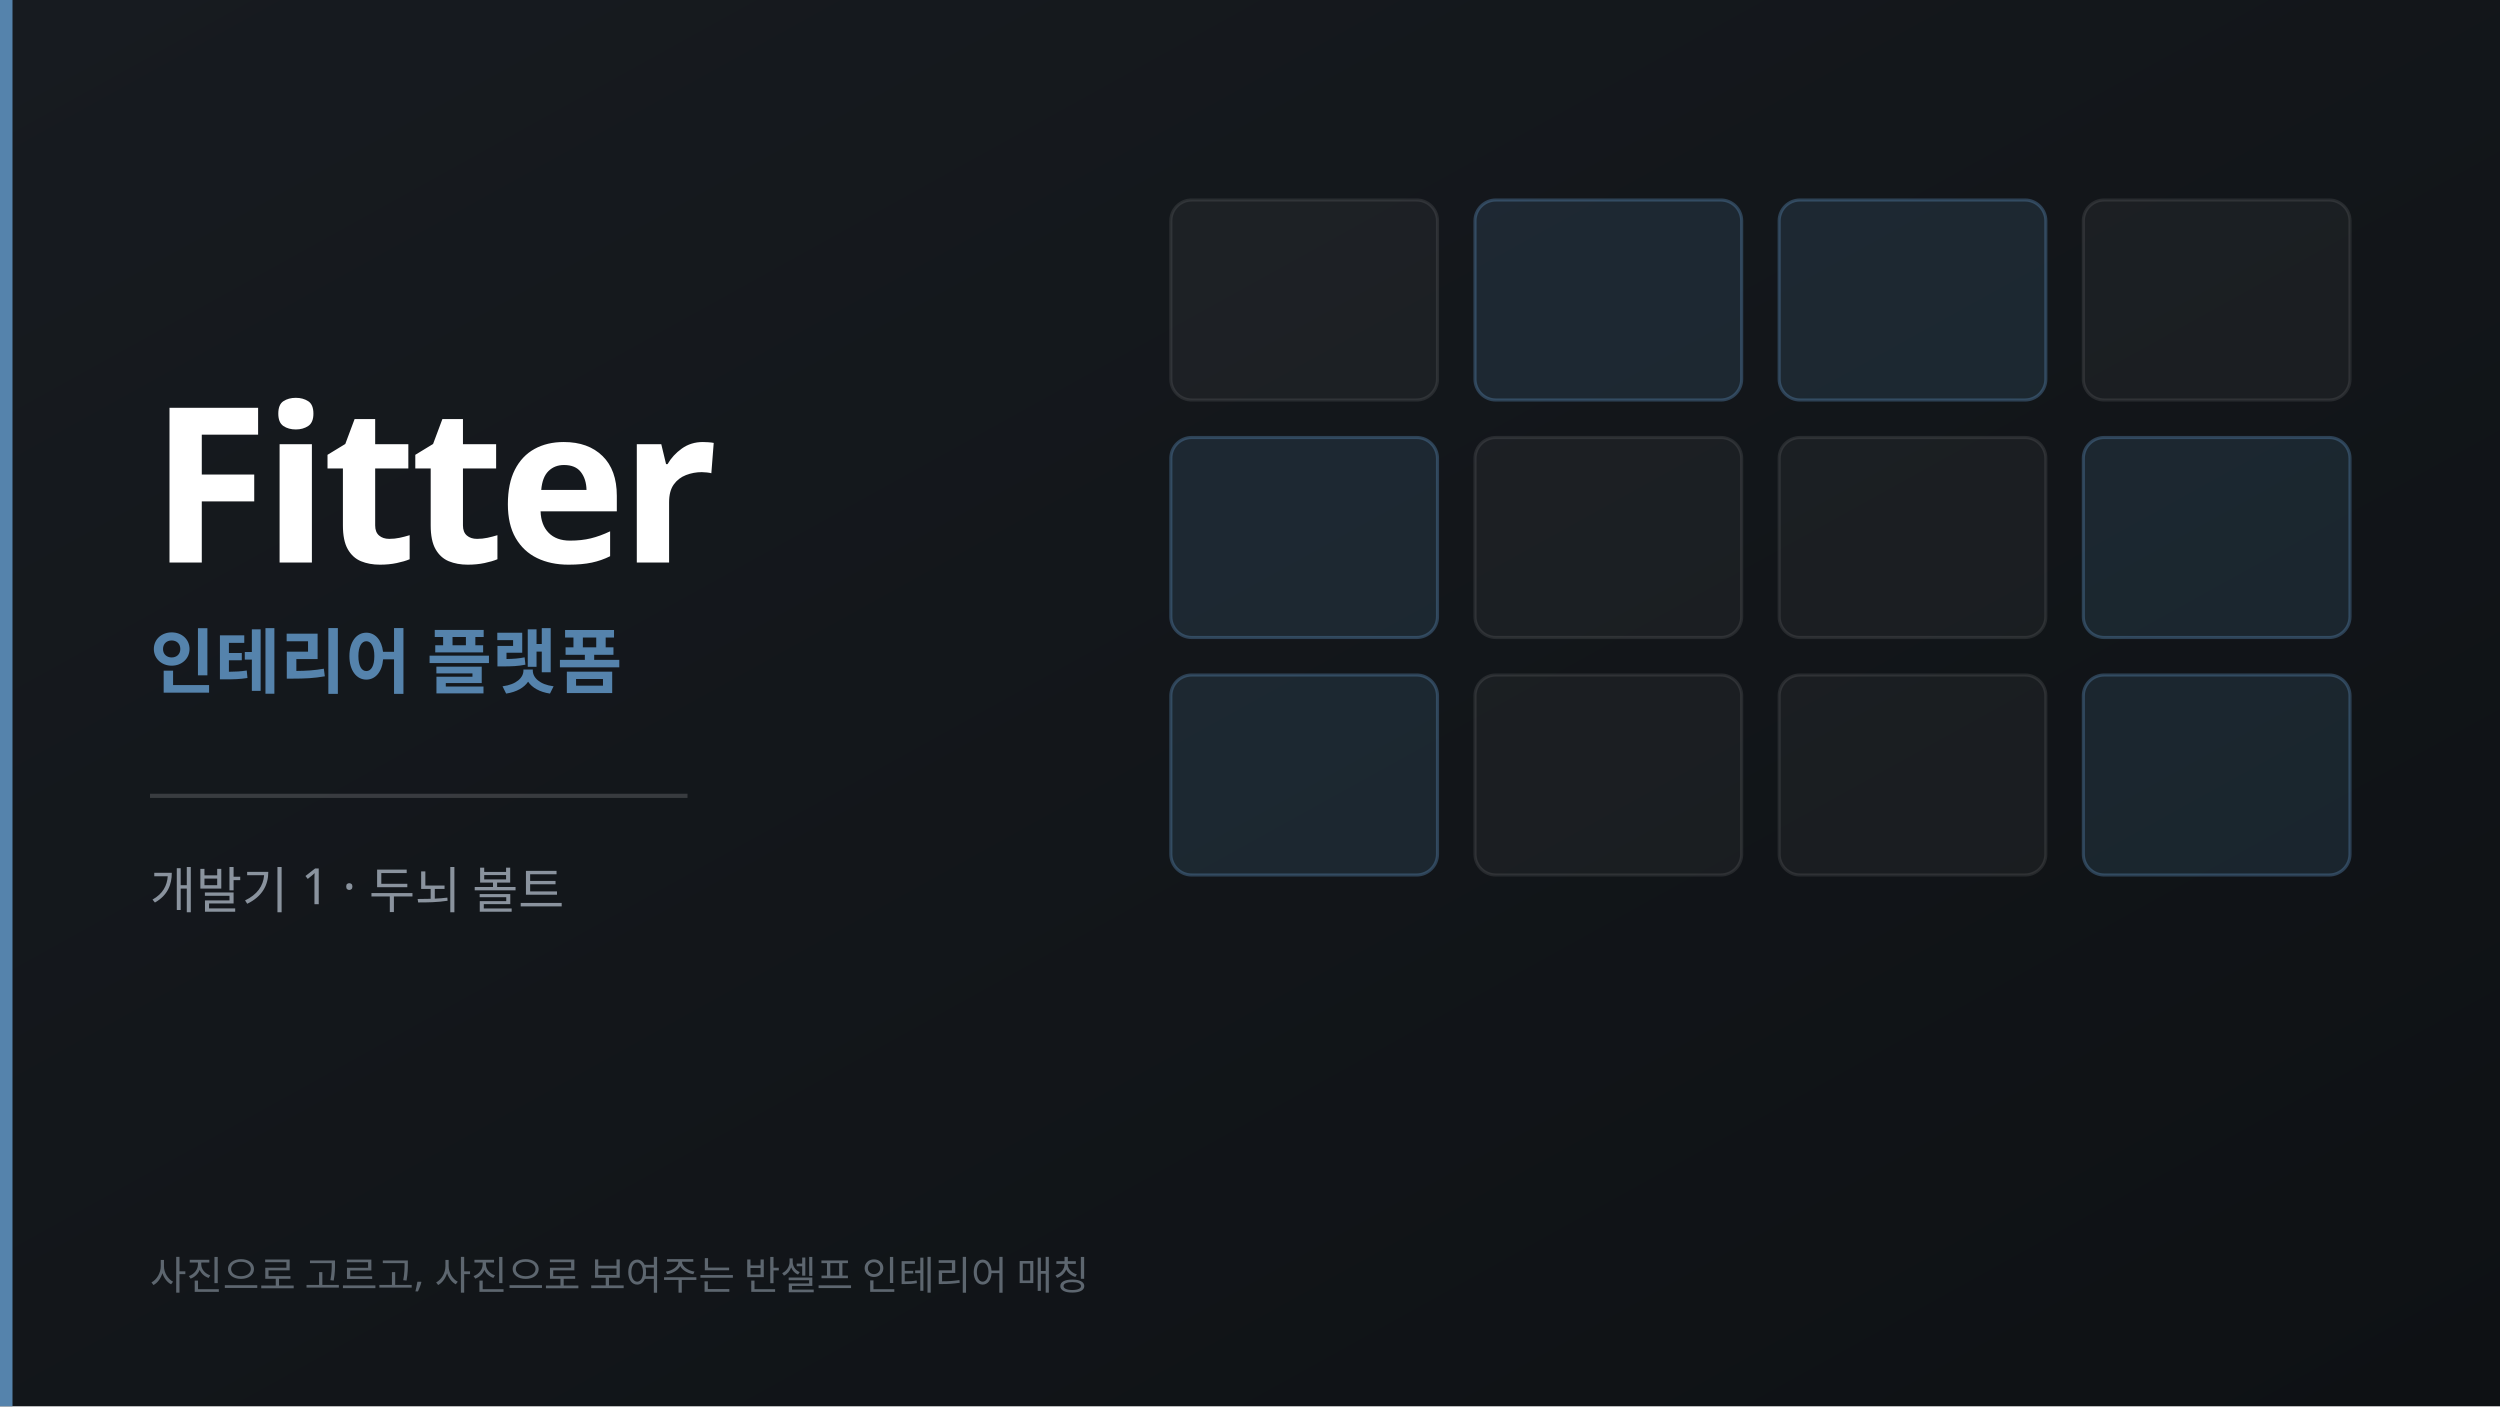
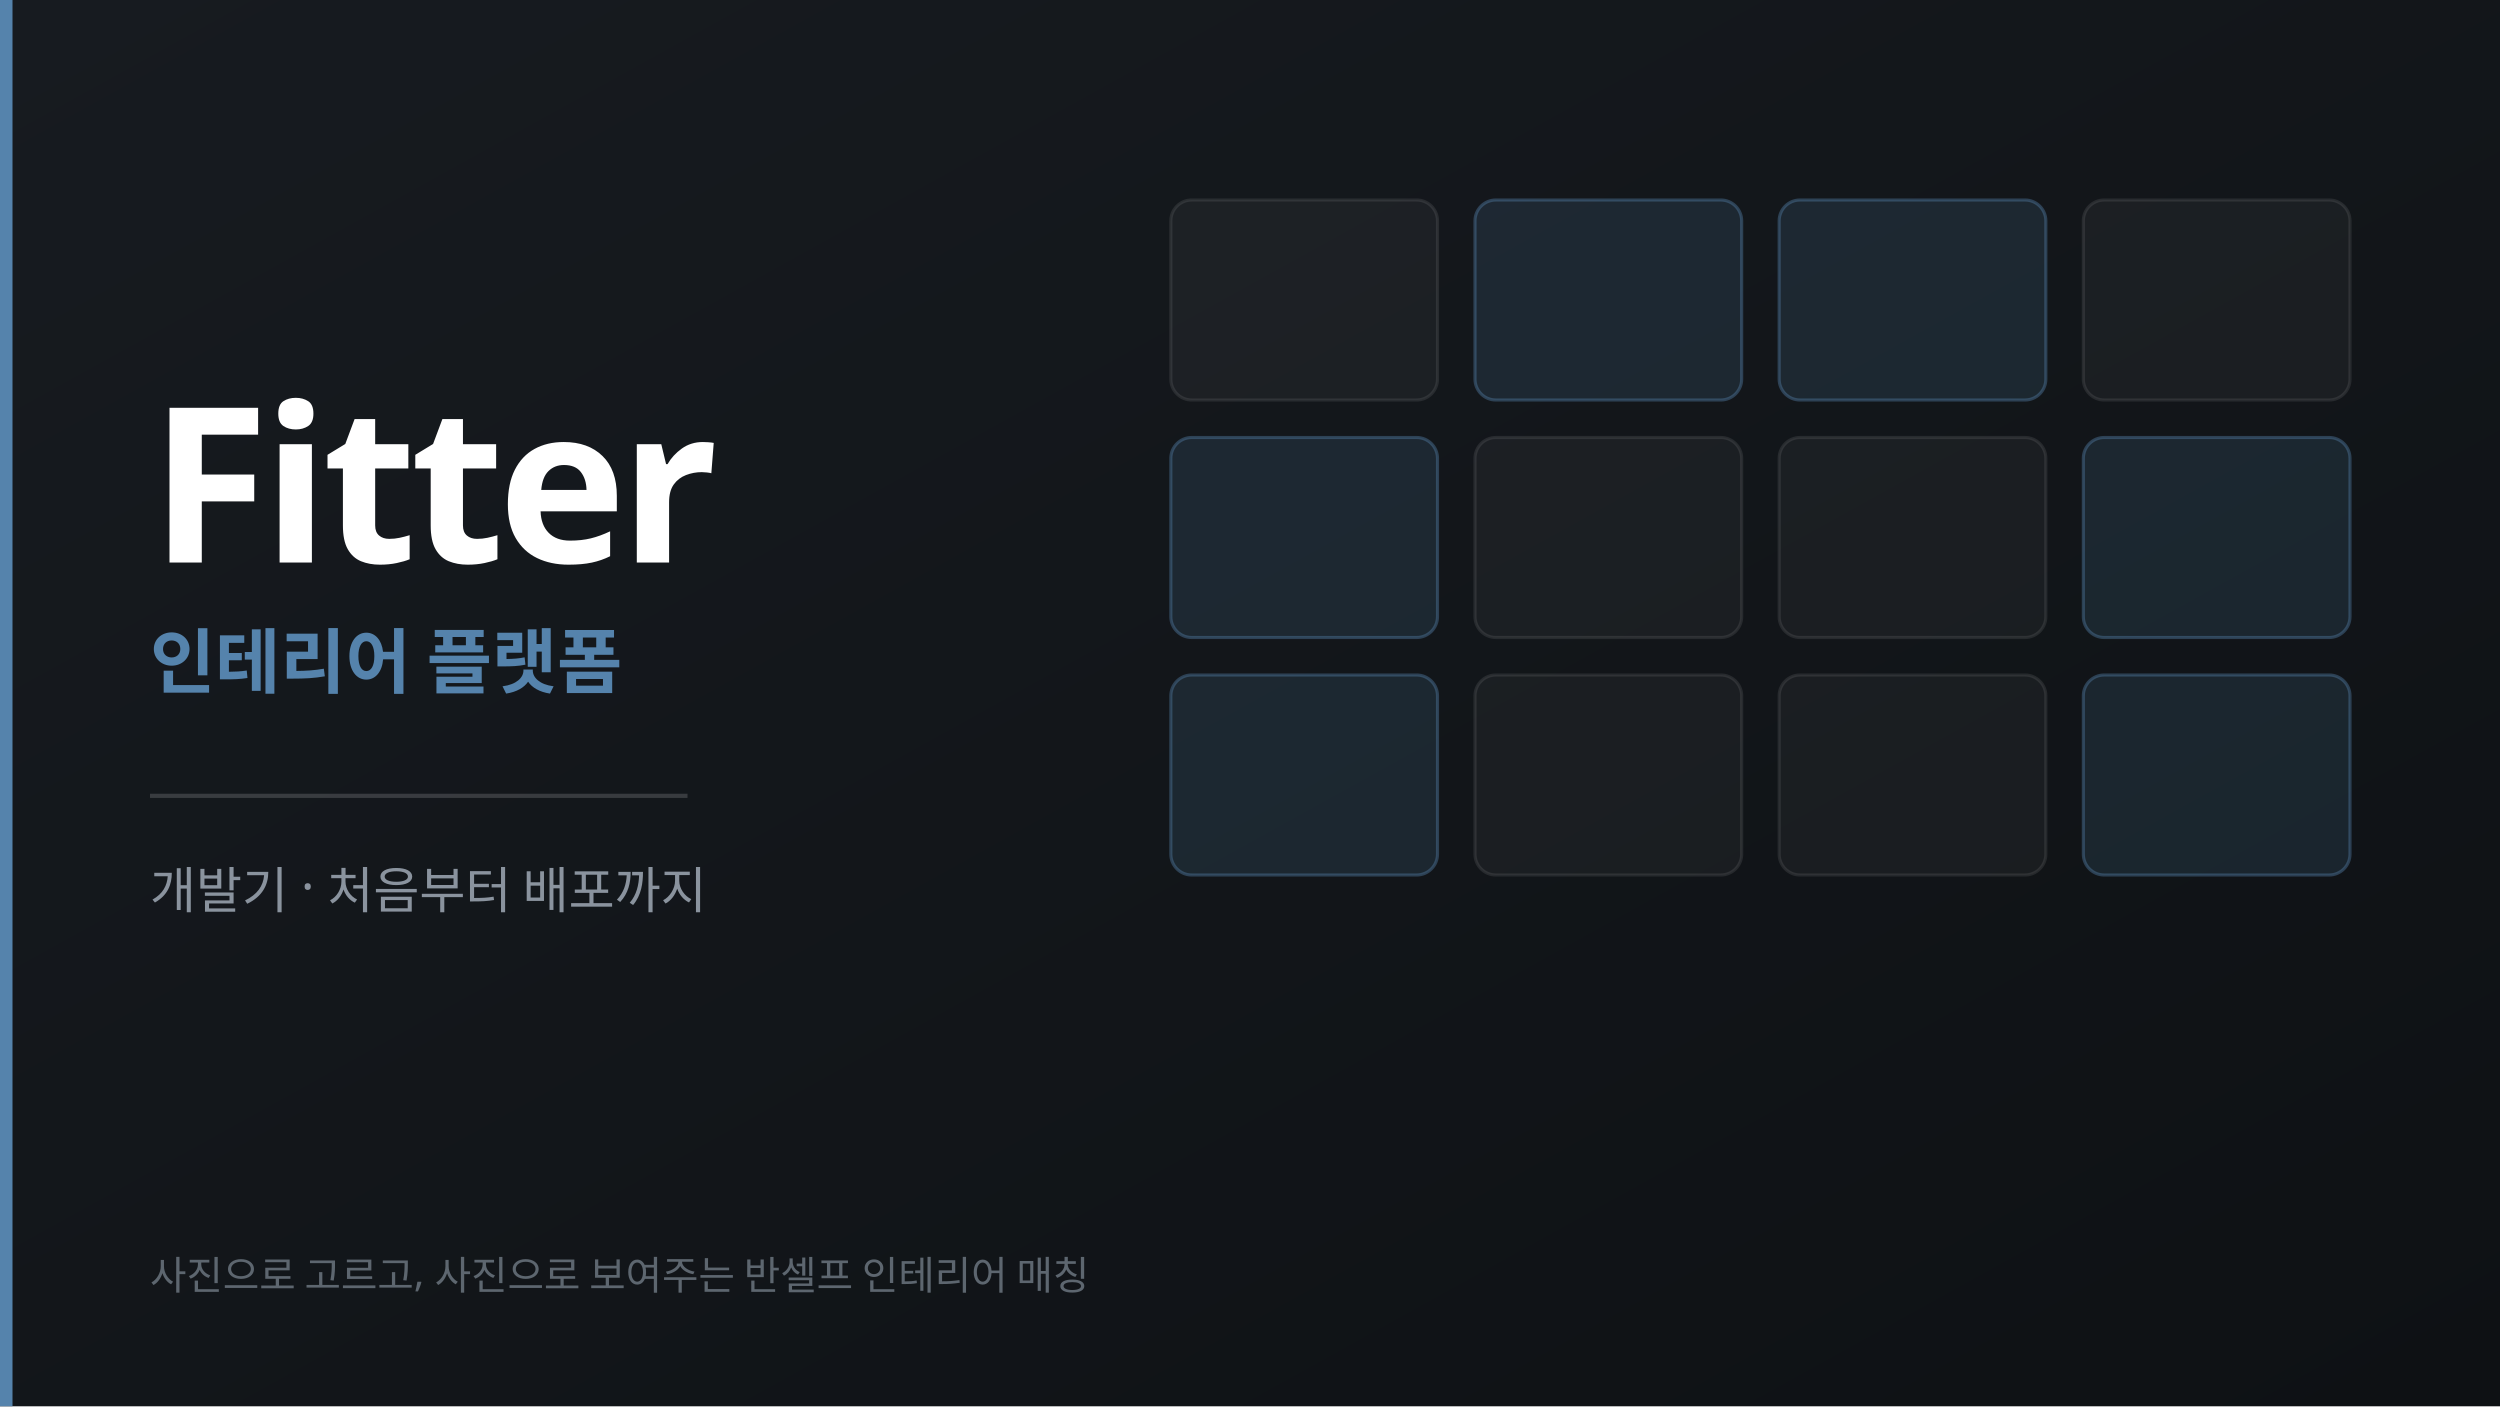
<svg xmlns="http://www.w3.org/2000/svg" viewBox="0 0 1200 675" width="1200" height="675" font-family="Pretendard, Malgun Gothic, sans-serif">
  <defs>
    <linearGradient id="bg" x1="0" y1="0" x2="1" y2="1">
      <stop offset="0%" stop-color="#171B20" />
      <stop offset="100%" stop-color="#0E1114" />
    </linearGradient>
  </defs>
  <rect width="1200" height="675" fill="url(#bg)" />
  <rect x="562" y="96" width="128" height="96" rx="10" fill="#FFFFFF" fill-opacity="0.04" stroke="#FFFFFF" stroke-opacity="0.09" stroke-width="1.5" />
  <rect x="708" y="96" width="128" height="96" rx="10" fill="#5583AC" fill-opacity="0.16" stroke="#5583AC" stroke-opacity="0.4" stroke-width="1.5" />
  <rect x="854" y="96" width="128" height="96" rx="10" fill="#5583AC" fill-opacity="0.16" stroke="#5583AC" stroke-opacity="0.4" stroke-width="1.5" />
  <rect x="1000" y="96" width="128" height="96" rx="10" fill="#FFFFFF" fill-opacity="0.04" stroke="#FFFFFF" stroke-opacity="0.09" stroke-width="1.5" />
  <rect x="562" y="210" width="128" height="96" rx="10" fill="#5583AC" fill-opacity="0.16" stroke="#5583AC" stroke-opacity="0.4" stroke-width="1.5" />
  <rect x="708" y="210" width="128" height="96" rx="10" fill="#FFFFFF" fill-opacity="0.04" stroke="#FFFFFF" stroke-opacity="0.09" stroke-width="1.5" />
  <rect x="854" y="210" width="128" height="96" rx="10" fill="#FFFFFF" fill-opacity="0.04" stroke="#FFFFFF" stroke-opacity="0.09" stroke-width="1.5" />
  <rect x="1000" y="210" width="128" height="96" rx="10" fill="#5583AC" fill-opacity="0.16" stroke="#5583AC" stroke-opacity="0.4" stroke-width="1.5" />
  <rect x="562" y="324" width="128" height="96" rx="10" fill="#5583AC" fill-opacity="0.16" stroke="#5583AC" stroke-opacity="0.4" stroke-width="1.5" />
  <rect x="708" y="324" width="128" height="96" rx="10" fill="#FFFFFF" fill-opacity="0.04" stroke="#FFFFFF" stroke-opacity="0.09" stroke-width="1.5" />
  <rect x="854" y="324" width="128" height="96" rx="10" fill="#FFFFFF" fill-opacity="0.04" stroke="#FFFFFF" stroke-opacity="0.09" stroke-width="1.5" />
  <rect x="1000" y="324" width="128" height="96" rx="10" fill="#5583AC" fill-opacity="0.16" stroke="#5583AC" stroke-opacity="0.4" stroke-width="1.5" />
  <rect x="0" y="0" width="6" height="675" fill="#5583AC" />
  <text x="72" y="270" font-size="104" font-weight="800" letter-spacing="-3" fill="#FFFFFF">Fitter</text>
  <text x="72" y="330" font-size="34" font-weight="600" fill="#5583AC">인테리어 플랫폼</text>
  <line x1="72" y1="382" x2="330" y2="382" stroke="#FFFFFF" stroke-opacity="0.16" stroke-width="2" />
-   <text x="72" y="436" font-size="24" font-weight="500" fill="#8A939E">개발기 1 · 두뇌 볼트</text>
+   <text x="72" y="436" font-size="24" font-weight="500" fill="#8A939E">개발기 · 처음부터 배포까지</text>
  <text x="72" y="619" font-size="19" fill="#5D666F">사진으로 고르고, 사진으로 보여주는 반셀프 인테리어 매칭</text>
</svg>
